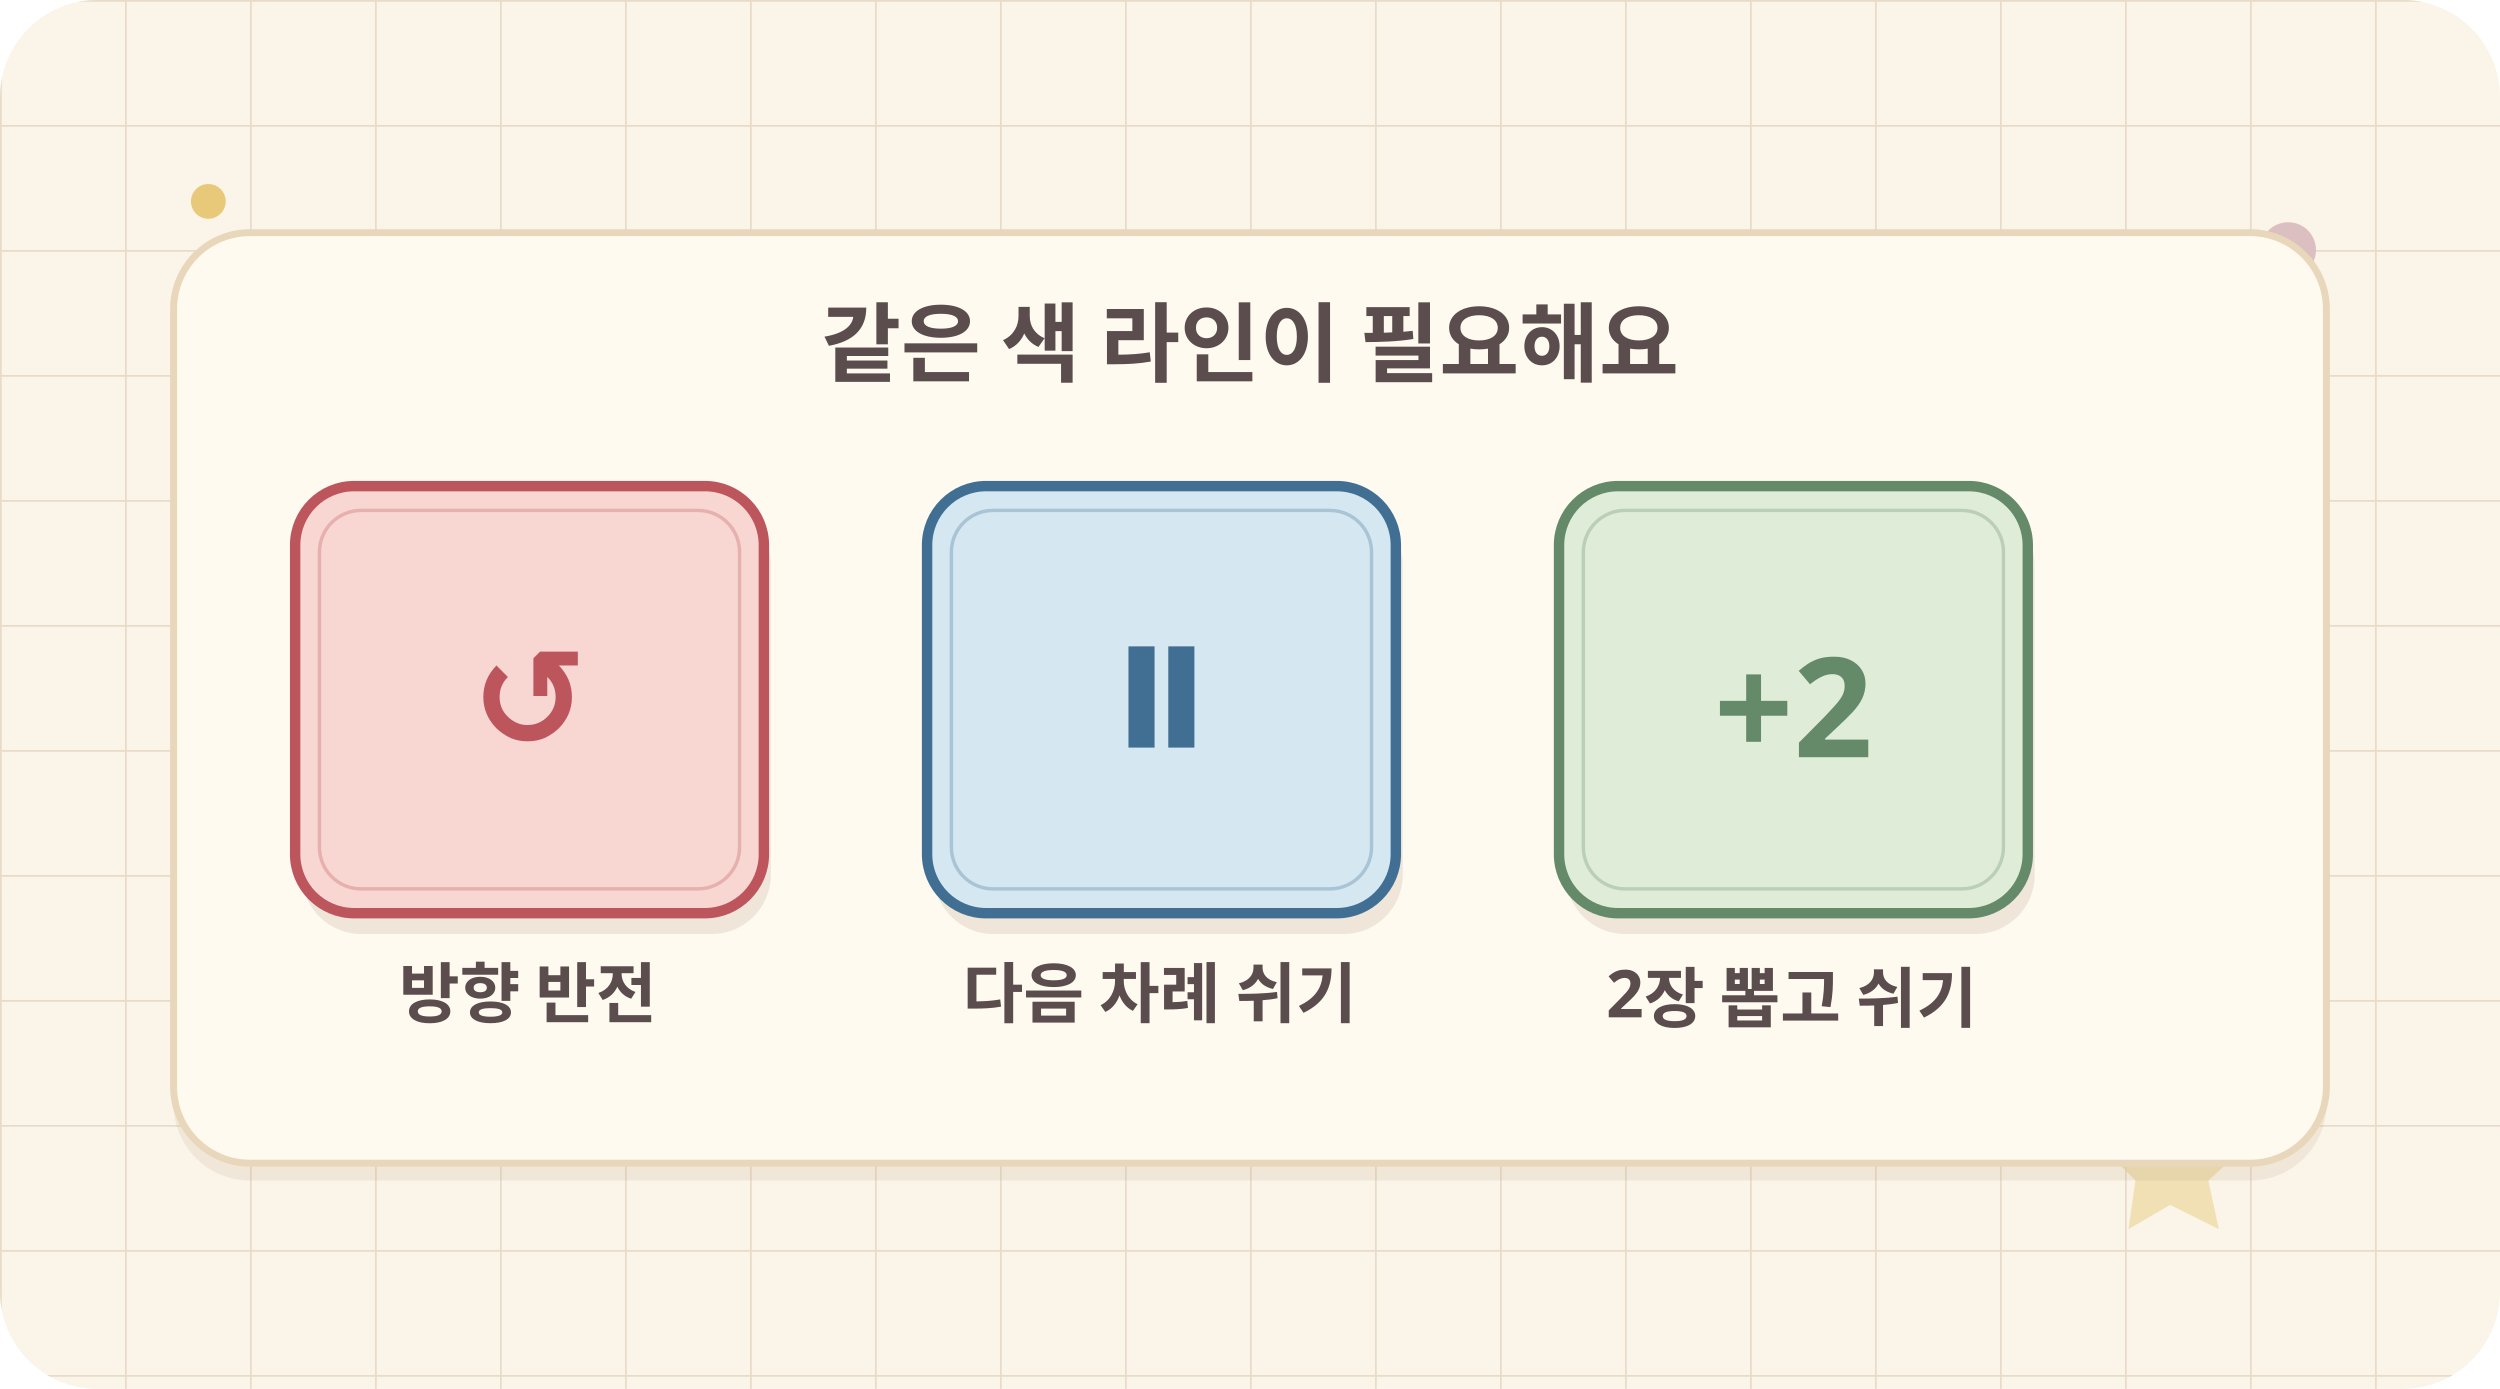
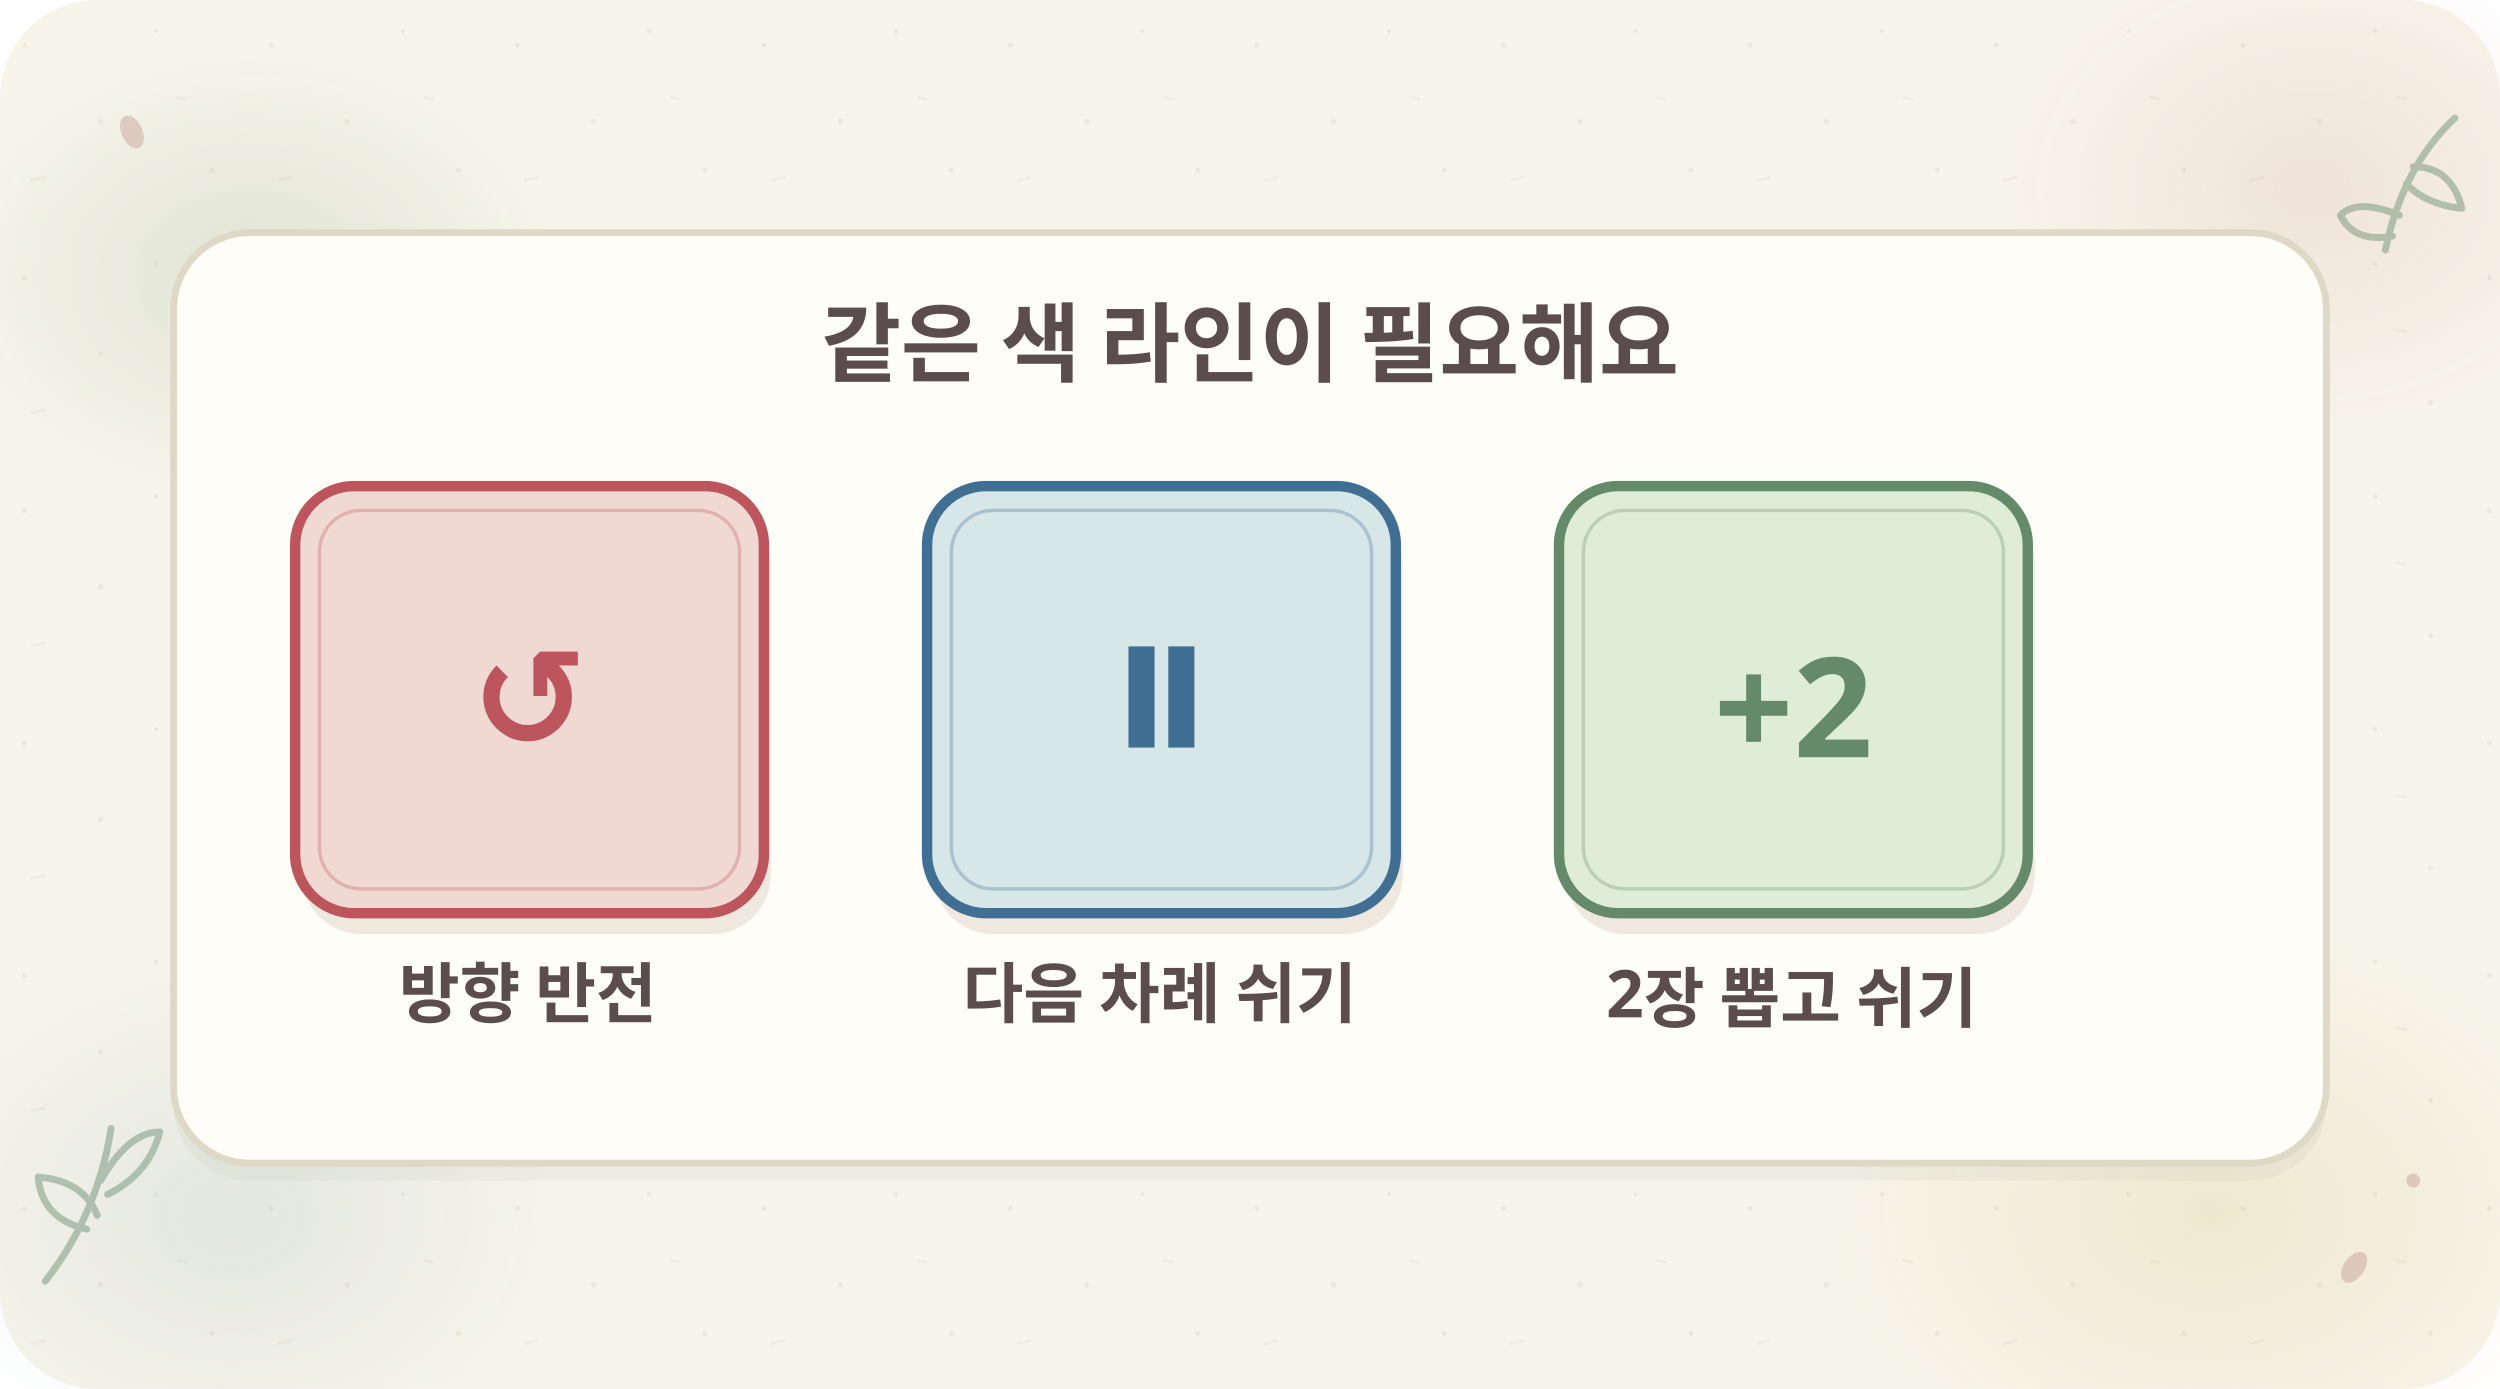
<svg xmlns="http://www.w3.org/2000/svg" viewBox="0 0 720 400" role="img" aria-label="반전 쉼표 불협2는 같은 색 라인이 있을 때 사용할 수 있습니다">
  <defs>
    <pattern id="grid" width="36" height="36" patternUnits="userSpaceOnUse">
      <path d="M36 0H0V36" fill="none" stroke="#e8dcc9" stroke-width="1" />
    </pattern>
    <marker id="arrow" viewBox="0 0 10 10" refX="8" refY="5" markerWidth="8" markerHeight="8" orient="auto-start-reverse">
      <path d="M 0 1 L 9 5 L 0 9 z" fill="#a66c66" />
    </marker>
+     <radialGradient id="sagewash">
+       <stop stop-color="#b8cbb3" stop-opacity=".8" />
+       <stop offset="1" stop-color="#b8cbb3" stop-opacity="0" />
+     </radialGradient>
+     <radialGradient id="rosewash">
+       <stop stop-color="#e4c8c0" stop-opacity=".8" />
+       <stop offset="1" stop-color="#e4c8c0" stop-opacity="0" />
+     </radialGradient>
+     <radialGradient id="goldwash">
+       <stop stop-color="#e6d8b0" stop-opacity=".9" />
+       <stop offset="1" stop-color="#e6d8b0" stop-opacity="0" />
+     </radialGradient>
+     <radialGradient id="bluewash">
+       <stop stop-color="#c2d3d4" stop-opacity=".8" />
+       <stop offset="1" stop-color="#c2d3d4" stop-opacity="0" />
+     </radialGradient>
+     <pattern id="papergrain" width="71" height="67" patternUnits="userSpaceOnUse">
+       <circle cx="7" cy="13" r=".7" fill="#b8b4a1" />
+       <circle cx="45" cy="9" r=".6" fill="#b8b4a1" />
+       <circle cx="29" cy="35" r=".8" fill="#c4baa7" />
+       <circle cx="61" cy="49" r=".7" fill="#b8b4a1" />
+       <path d="M9 52l4-1 M51 28l3 .6" stroke="#c7bda8" stroke-width=".6" />
+     </pattern>
  </defs>
-   <rect width="720" height="400" rx="28" fill="#fbf4e8" />
-   <rect width="720" height="400" rx="28" fill="url(#grid)" />
-   <circle cx="60" cy="58" r="5" fill="#e8c879" />
-   <circle cx="659" cy="72" r="8" fill="#dcbfc0" />
-   <path d="M625 313l7 14 15 3-11 10 3 14-14-7-12 7 2-14-10-10 14-3z" fill="#ead598" opacity=".65" />
-   <rect x="50" y="72" width="620" height="268" rx="22" fill="#a58769" opacity=".12" />
-   <rect x="50" y="67" width="620" height="268" rx="22" fill="#fffaf0" stroke="#e8d7ba" stroke-width="2" />
+   <rect width="720" height="400" rx="28" fill="#f7f4e9" />
+   <g opacity=".48">
+     <ellipse cx="72" cy="79" rx="88" ry="65" fill="url(#sagewash)" />
+     <ellipse cx="666" cy="54" rx="90" ry="70" fill="url(#rosewash)" />
+     <ellipse cx="637" cy="349" rx="110" ry="82" fill="url(#goldwash)" />
+     <ellipse cx="67" cy="350" rx="94" ry="74" fill="url(#bluewash)" />
+   </g>
+   <rect x="2" y="2" width="716" height="396" rx="26" fill="url(#papergrain)" opacity=".22" />
+   <g fill="none" stroke="#88a48b" stroke-width="2" stroke-linecap="round" stroke-linejoin="round" opacity=".62">
+     <path d="M13 369 Q28 350 32 325 M25 354 Q12 351 11 339 Q24 340 28 350 M29 340 Q37 326 46 326 Q43 338 31 344" />
+     <path d="M707 34 Q692 48 687 72 M695 48 Q706 48 709 60 Q699 59 693 53 M691 62 Q679 57 674 62 Q678 70 689 68" />
+   </g>
+   <g fill="#c69e98" opacity=".48">
+     <ellipse cx="38" cy="38" rx="3" ry="5" transform="rotate(-25 38 38)" />
+     <ellipse cx="678" cy="365" rx="3" ry="5" transform="rotate(35 678 365)" />
+     <circle cx="695" cy="340" r="2" />
+   </g>
+   <rect x="50" y="72" width="620" height="268" rx="22" fill="#aab5a1" opacity=".12" />
+   <rect x="50" y="67" width="620" height="268" rx="22" fill="#fffdf7" stroke="#ded9c7" stroke-width="2" />
  <text x="360" y="108" text-anchor="middle" fill="#5b4c4d" font-size="25" font-weight="700" font-family="Pretendard, Noto Sans KR, Apple SD Gothic Neo, sans-serif">같은 색 라인이 필요해요</text>
  <g transform="translate(85 140) rotate(0 67.5 61.5)">
    <rect x="2" y="6" width="135" height="123" rx="17" fill="#987a61" opacity=".16" />
-     <rect width="135" height="123" rx="17" fill="#f8d7d2" stroke="#bd555d" stroke-width="3" />
+     <rect width="135" height="123" rx="17" fill="#efd9d2" stroke="#bd555d" stroke-width="3" />
    <rect x="7" y="7" width="121" height="109" rx="12" fill="none" stroke="#bd555d" opacity=".3" />
    <text x="67.5" y="63.96" text-anchor="middle" dominant-baseline="middle" font-size="40" font-family="sans-serif" font-weight="800" fill="#bd555d">↺</text>
    <text x="67.5" y="93.48" text-anchor="middle" font-size="16" font-family="sans-serif" fill="#bd555d" />
  </g>
  <text x="152" y="293" text-anchor="middle" fill="#5b4c4d" font-size="19" font-weight="700" font-family="Pretendard, Noto Sans KR, Apple SD Gothic Neo, sans-serif">방향 반전</text>
  <g transform="translate(267 140) rotate(0 67.5 61.5)">
    <rect x="2" y="6" width="135" height="123" rx="17" fill="#987a61" opacity=".16" />
-     <rect width="135" height="123" rx="17" fill="#d5e8f1" stroke="#416f94" stroke-width="3" />
+     <rect width="135" height="123" rx="17" fill="#d7e6e7" stroke="#416f94" stroke-width="3" />
    <rect x="7" y="7" width="121" height="109" rx="12" fill="none" stroke="#416f94" opacity=".3" />
    <text x="67.5" y="63.96" text-anchor="middle" dominant-baseline="middle" font-size="40" font-family="sans-serif" font-weight="800" fill="#416f94">Ⅱ</text>
    <text x="67.5" y="93.48" text-anchor="middle" font-size="16" font-family="sans-serif" fill="#416f94" />
  </g>
  <text x="334" y="293" text-anchor="middle" fill="#5b4c4d" font-size="19" font-weight="700" font-family="Pretendard, Noto Sans KR, Apple SD Gothic Neo, sans-serif">다음 차례 쉬기</text>
  <g transform="translate(449 140) rotate(0 67.5 61.5)">
    <rect x="2" y="6" width="135" height="123" rx="17" fill="#987a61" opacity=".16" />
    <rect width="135" height="123" rx="17" fill="#dfedd8" stroke="#648a6a" stroke-width="3" />
    <rect x="7" y="7" width="121" height="109" rx="12" fill="none" stroke="#648a6a" opacity=".3" />
    <text x="67.5" y="63.96" text-anchor="middle" dominant-baseline="middle" font-size="40" font-family="sans-serif" font-weight="800" fill="#648a6a">+2</text>
    <text x="67.5" y="93.48" text-anchor="middle" font-size="16" font-family="sans-serif" fill="#648a6a" />
  </g>
  <text x="516" y="293" text-anchor="middle" fill="#5b4c4d" font-size="19" font-weight="700" font-family="Pretendard, Noto Sans KR, Apple SD Gothic Neo, sans-serif">2장 뽑고 쉬기</text>
</svg>
